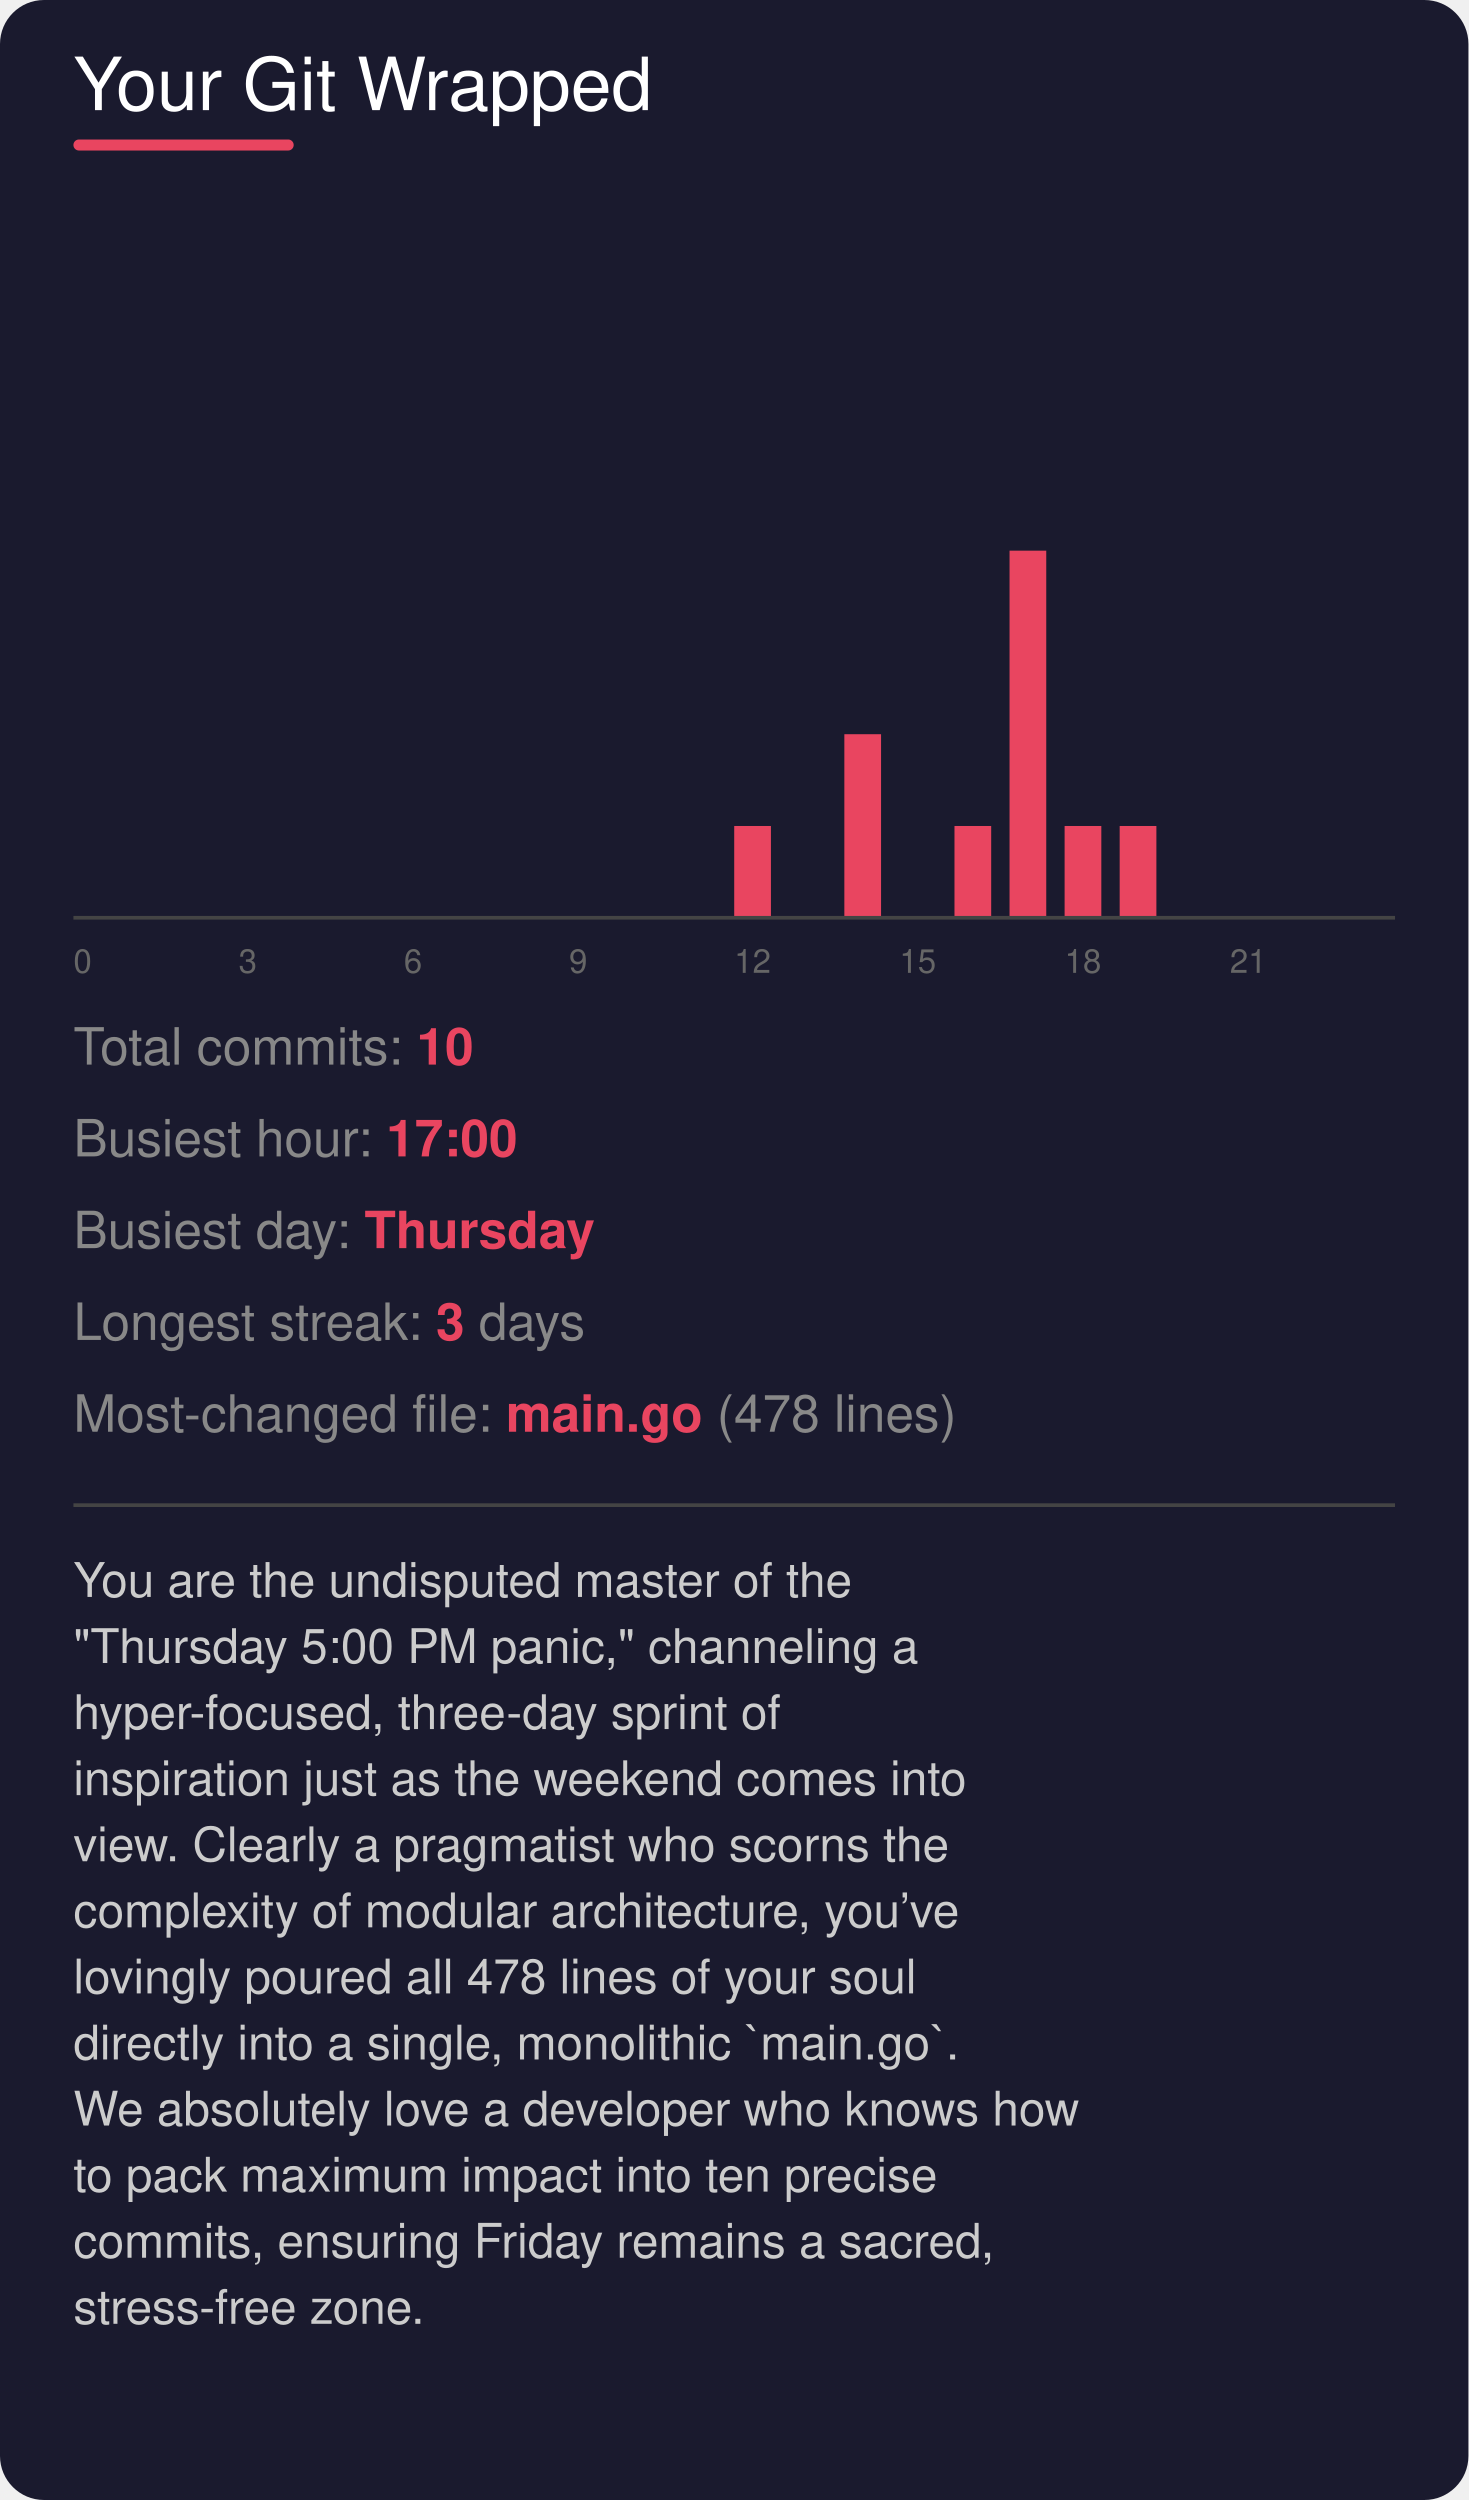
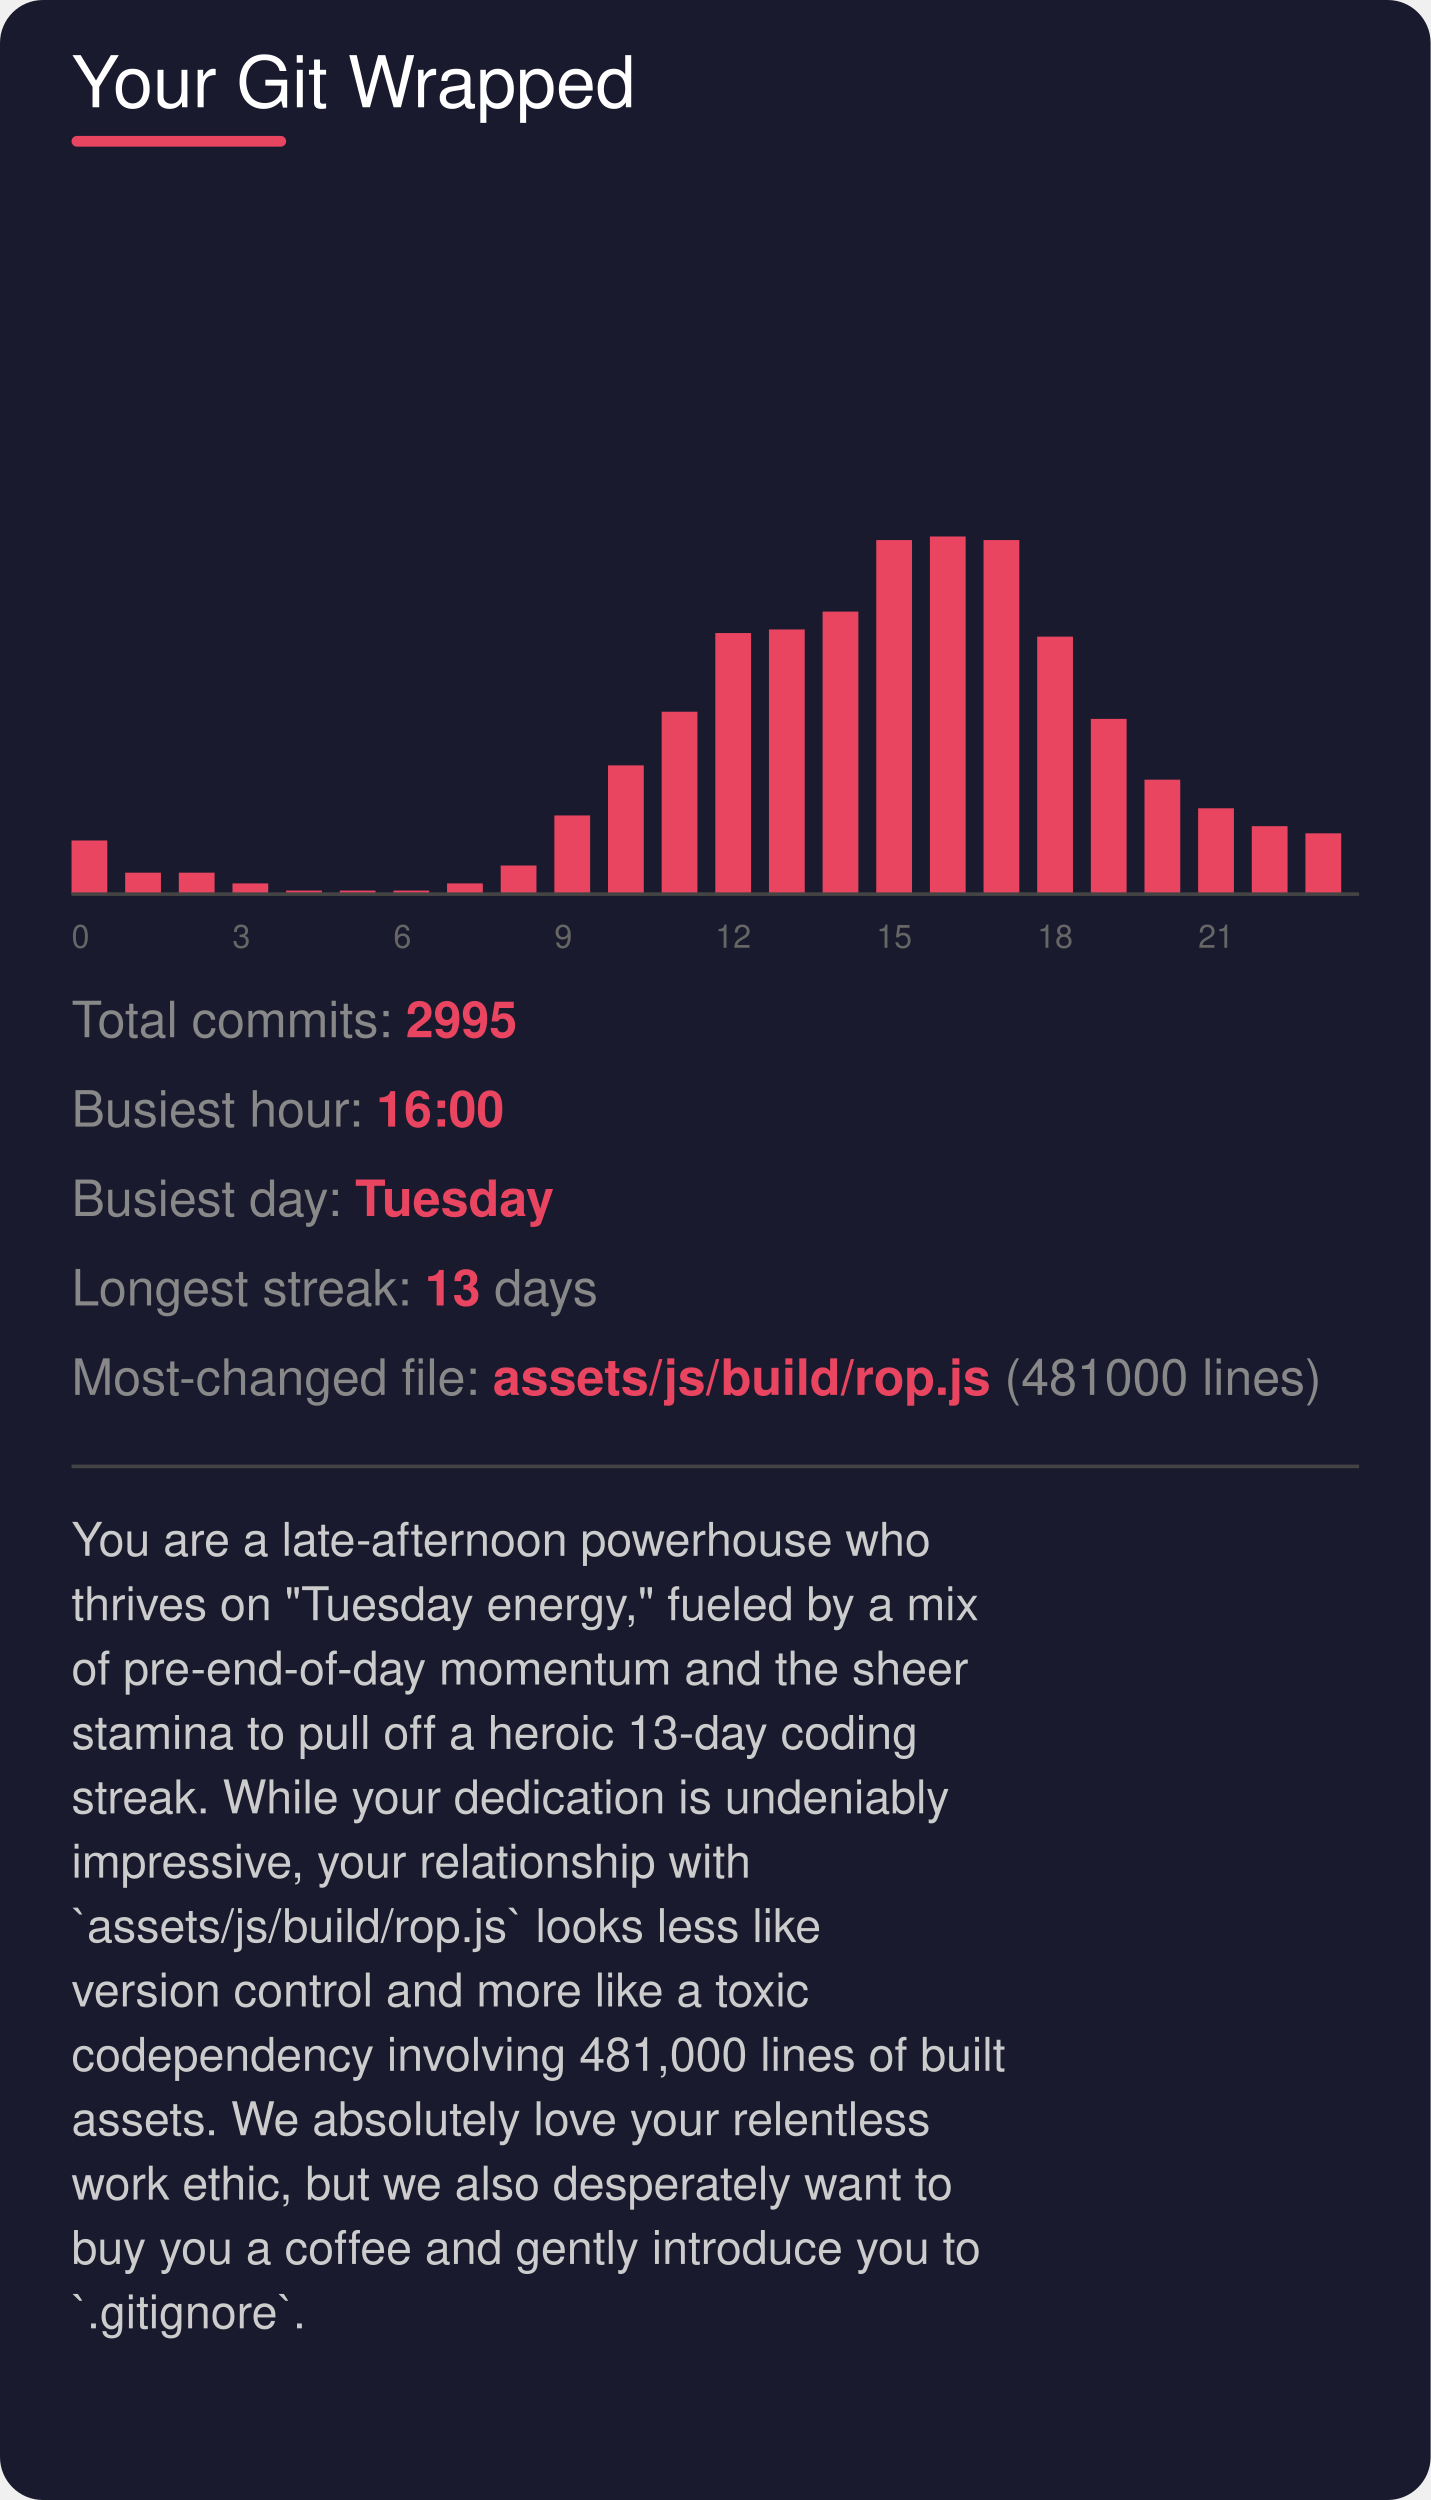
- <svg xmlns="http://www.w3.org/2000/svg" width="400" height="681" font-family="Helvetica, Arial, sans-serif">
-   <rect width="400" height="681" fill="#1a1a2e" rx="12" />
+ <svg xmlns="http://www.w3.org/2000/svg" width="400" height="699" font-family="Helvetica, Arial, sans-serif">
+   <rect width="400" height="699" fill="#1a1a2e" rx="12" />
  <text x="20" y="30" font-size="20" fill="white">Your Git Wrapped</text>
  <rect x="20" y="38" width="60" height="3" fill="#e94560" rx="1.5" />
-   <rect x="20" y="250" width="10" height="0" fill="#e94560" />
+   <rect x="20" y="235" width="10" height="15" fill="#e94560" />
  <text x="20" y="265" font-size="9" fill="#666">0</text>
-   <rect x="35" y="250" width="10" height="0" fill="#e94560" />
-   <rect x="50" y="250" width="10" height="0" fill="#e94560" />
-   <rect x="65" y="250" width="10" height="0" fill="#e94560" />
+   <rect x="35" y="244" width="10" height="6" fill="#e94560" />
+   <rect x="50" y="244" width="10" height="6" fill="#e94560" />
+   <rect x="65" y="247" width="10" height="3" fill="#e94560" />
  <text x="65" y="265" font-size="9" fill="#666">3</text>
-   <rect x="80" y="250" width="10" height="0" fill="#e94560" />
-   <rect x="95" y="250" width="10" height="0" fill="#e94560" />
-   <rect x="110" y="250" width="10" height="0" fill="#e94560" />
+   <rect x="80" y="249" width="10" height="1" fill="#e94560" />
+   <rect x="95" y="249" width="10" height="1" fill="#e94560" />
+   <rect x="110" y="249" width="10" height="1" fill="#e94560" />
  <text x="110" y="265" font-size="9" fill="#666">6</text>
-   <rect x="125" y="250" width="10" height="0" fill="#e94560" />
-   <rect x="140" y="250" width="10" height="0" fill="#e94560" />
-   <rect x="155" y="250" width="10" height="0" fill="#e94560" />
+   <rect x="125" y="247" width="10" height="3" fill="#e94560" />
+   <rect x="140" y="242" width="10" height="8" fill="#e94560" />
+   <rect x="155" y="228" width="10" height="22" fill="#e94560" />
  <text x="155" y="265" font-size="9" fill="#666">9</text>
-   <rect x="170" y="250" width="10" height="0" fill="#e94560" />
-   <rect x="185" y="250" width="10" height="0" fill="#e94560" />
-   <rect x="200" y="225" width="10" height="25" fill="#e94560" />
+   <rect x="170" y="214" width="10" height="36" fill="#e94560" />
+   <rect x="185" y="199" width="10" height="51" fill="#e94560" />
+   <rect x="200" y="177" width="10" height="73" fill="#e94560" />
  <text x="200" y="265" font-size="9" fill="#666">12</text>
-   <rect x="215" y="250" width="10" height="0" fill="#e94560" />
-   <rect x="230" y="200" width="10" height="50" fill="#e94560" />
-   <rect x="245" y="250" width="10" height="0" fill="#e94560" />
+   <rect x="215" y="176" width="10" height="74" fill="#e94560" />
+   <rect x="230" y="171" width="10" height="79" fill="#e94560" />
+   <rect x="245" y="151" width="10" height="99" fill="#e94560" />
  <text x="245" y="265" font-size="9" fill="#666">15</text>
-   <rect x="260" y="225" width="10" height="25" fill="#e94560" />
-   <rect x="275" y="150" width="10" height="100" fill="#e94560" />
-   <rect x="290" y="225" width="10" height="25" fill="#e94560" />
+   <rect x="260" y="150" width="10" height="100" fill="#e94560" />
+   <rect x="275" y="151" width="10" height="99" fill="#e94560" />
+   <rect x="290" y="178" width="10" height="72" fill="#e94560" />
  <text x="290" y="265" font-size="9" fill="#666">18</text>
-   <rect x="305" y="225" width="10" height="25" fill="#e94560" />
-   <rect x="320" y="250" width="10" height="0" fill="#e94560" />
-   <rect x="335" y="250" width="10" height="0" fill="#e94560" />
+   <rect x="305" y="201" width="10" height="49" fill="#e94560" />
+   <rect x="320" y="218" width="10" height="32" fill="#e94560" />
+   <rect x="335" y="226" width="10" height="24" fill="#e94560" />
  <text x="335" y="265" font-size="9" fill="#666">21</text>
-   <rect x="350" y="250" width="10" height="0" fill="#e94560" />
-   <rect x="365" y="250" width="10" height="0" fill="#e94560" />
+   <rect x="350" y="231" width="10" height="19" fill="#e94560" />
+   <rect x="365" y="233" width="10" height="17" fill="#e94560" />
  <line x1="20" y1="250" x2="380" y2="250" stroke="#444" stroke-width="1" />
-   <text x="20" y="290" font-size="14" fill="#888">Total commits: <tspan fill="#e94560" font-weight="bold">10</tspan>
+   <text x="20" y="290" font-size="14" fill="#888">Total commits: <tspan fill="#e94560" font-weight="bold">2995</tspan>
  </text>
-   <text x="20" y="315" font-size="14" fill="#888">Busiest hour: <tspan fill="#e94560" font-weight="bold">17:00</tspan>
+   <text x="20" y="315" font-size="14" fill="#888">Busiest hour: <tspan fill="#e94560" font-weight="bold">16:00</tspan>
  </text>
-   <text x="20" y="340" font-size="14" fill="#888">Busiest day: <tspan fill="#e94560" font-weight="bold">Thursday</tspan>
+   <text x="20" y="340" font-size="14" fill="#888">Busiest day: <tspan fill="#e94560" font-weight="bold">Tuesday</tspan>
  </text>
-   <text x="20" y="365" font-size="14" fill="#888">Longest streak: <tspan fill="#e94560" font-weight="bold">3</tspan> days</text>
-   <text x="20" y="390" font-size="14" fill="#888">Most-changed file: <tspan fill="#e94560" font-weight="bold">main.go</tspan> (478 lines)</text>
+   <text x="20" y="365" font-size="14" fill="#888">Longest streak: <tspan fill="#e94560" font-weight="bold">13</tspan> days</text>
+   <text x="20" y="390" font-size="14" fill="#888">Most-changed file: <tspan fill="#e94560" font-weight="bold">assets/js/build/rop.js</tspan> (481000 lines)</text>
  <line x1="20" y1="410" x2="380" y2="410" stroke="#444" stroke-width="1" />
  <text x="20" y="435" font-size="13" fill="#ccc">
-     <tspan x="20" dy="0">You are the undisputed master of the</tspan>
-     <tspan x="20" dy="18">"Thursday 5:00 PM panic," channeling a</tspan>
-     <tspan x="20" dy="18">hyper-focused, three-day sprint of</tspan>
-     <tspan x="20" dy="18">inspiration just as the weekend comes into</tspan>
-     <tspan x="20" dy="18">view. Clearly a pragmatist who scorns the</tspan>
-     <tspan x="20" dy="18">complexity of modular architecture, you’ve</tspan>
-     <tspan x="20" dy="18">lovingly poured all 478 lines of your soul</tspan>
-     <tspan x="20" dy="18">directly into a single, monolithic `main.go`.</tspan>
-     <tspan x="20" dy="18">We absolutely love a developer who knows how</tspan>
-     <tspan x="20" dy="18">to pack maximum impact into ten precise</tspan>
-     <tspan x="20" dy="18">commits, ensuring Friday remains a sacred,</tspan>
-     <tspan x="20" dy="18">stress-free zone.</tspan>
+     <tspan x="20" dy="0">You are a late-afternoon powerhouse who</tspan>
+     <tspan x="20" dy="18">thrives on "Tuesday energy," fueled by a mix</tspan>
+     <tspan x="20" dy="18">of pre-end-of-day momentum and the sheer</tspan>
+     <tspan x="20" dy="18">stamina to pull off a heroic 13-day coding</tspan>
+     <tspan x="20" dy="18">streak. While your dedication is undeniably</tspan>
+     <tspan x="20" dy="18">impressive, your relationship with</tspan>
+     <tspan x="20" dy="18">`assets/js/build/rop.js` looks less like</tspan>
+     <tspan x="20" dy="18">version control and more like a toxic</tspan>
+     <tspan x="20" dy="18">codependency involving 481,000 lines of built</tspan>
+     <tspan x="20" dy="18">assets. We absolutely love your relentless</tspan>
+     <tspan x="20" dy="18">work ethic, but we also desperately want to</tspan>
+     <tspan x="20" dy="18">buy you a coffee and gently introduce you to</tspan>
+     <tspan x="20" dy="18">`.gitignore`.</tspan>
  </text>
</svg>
